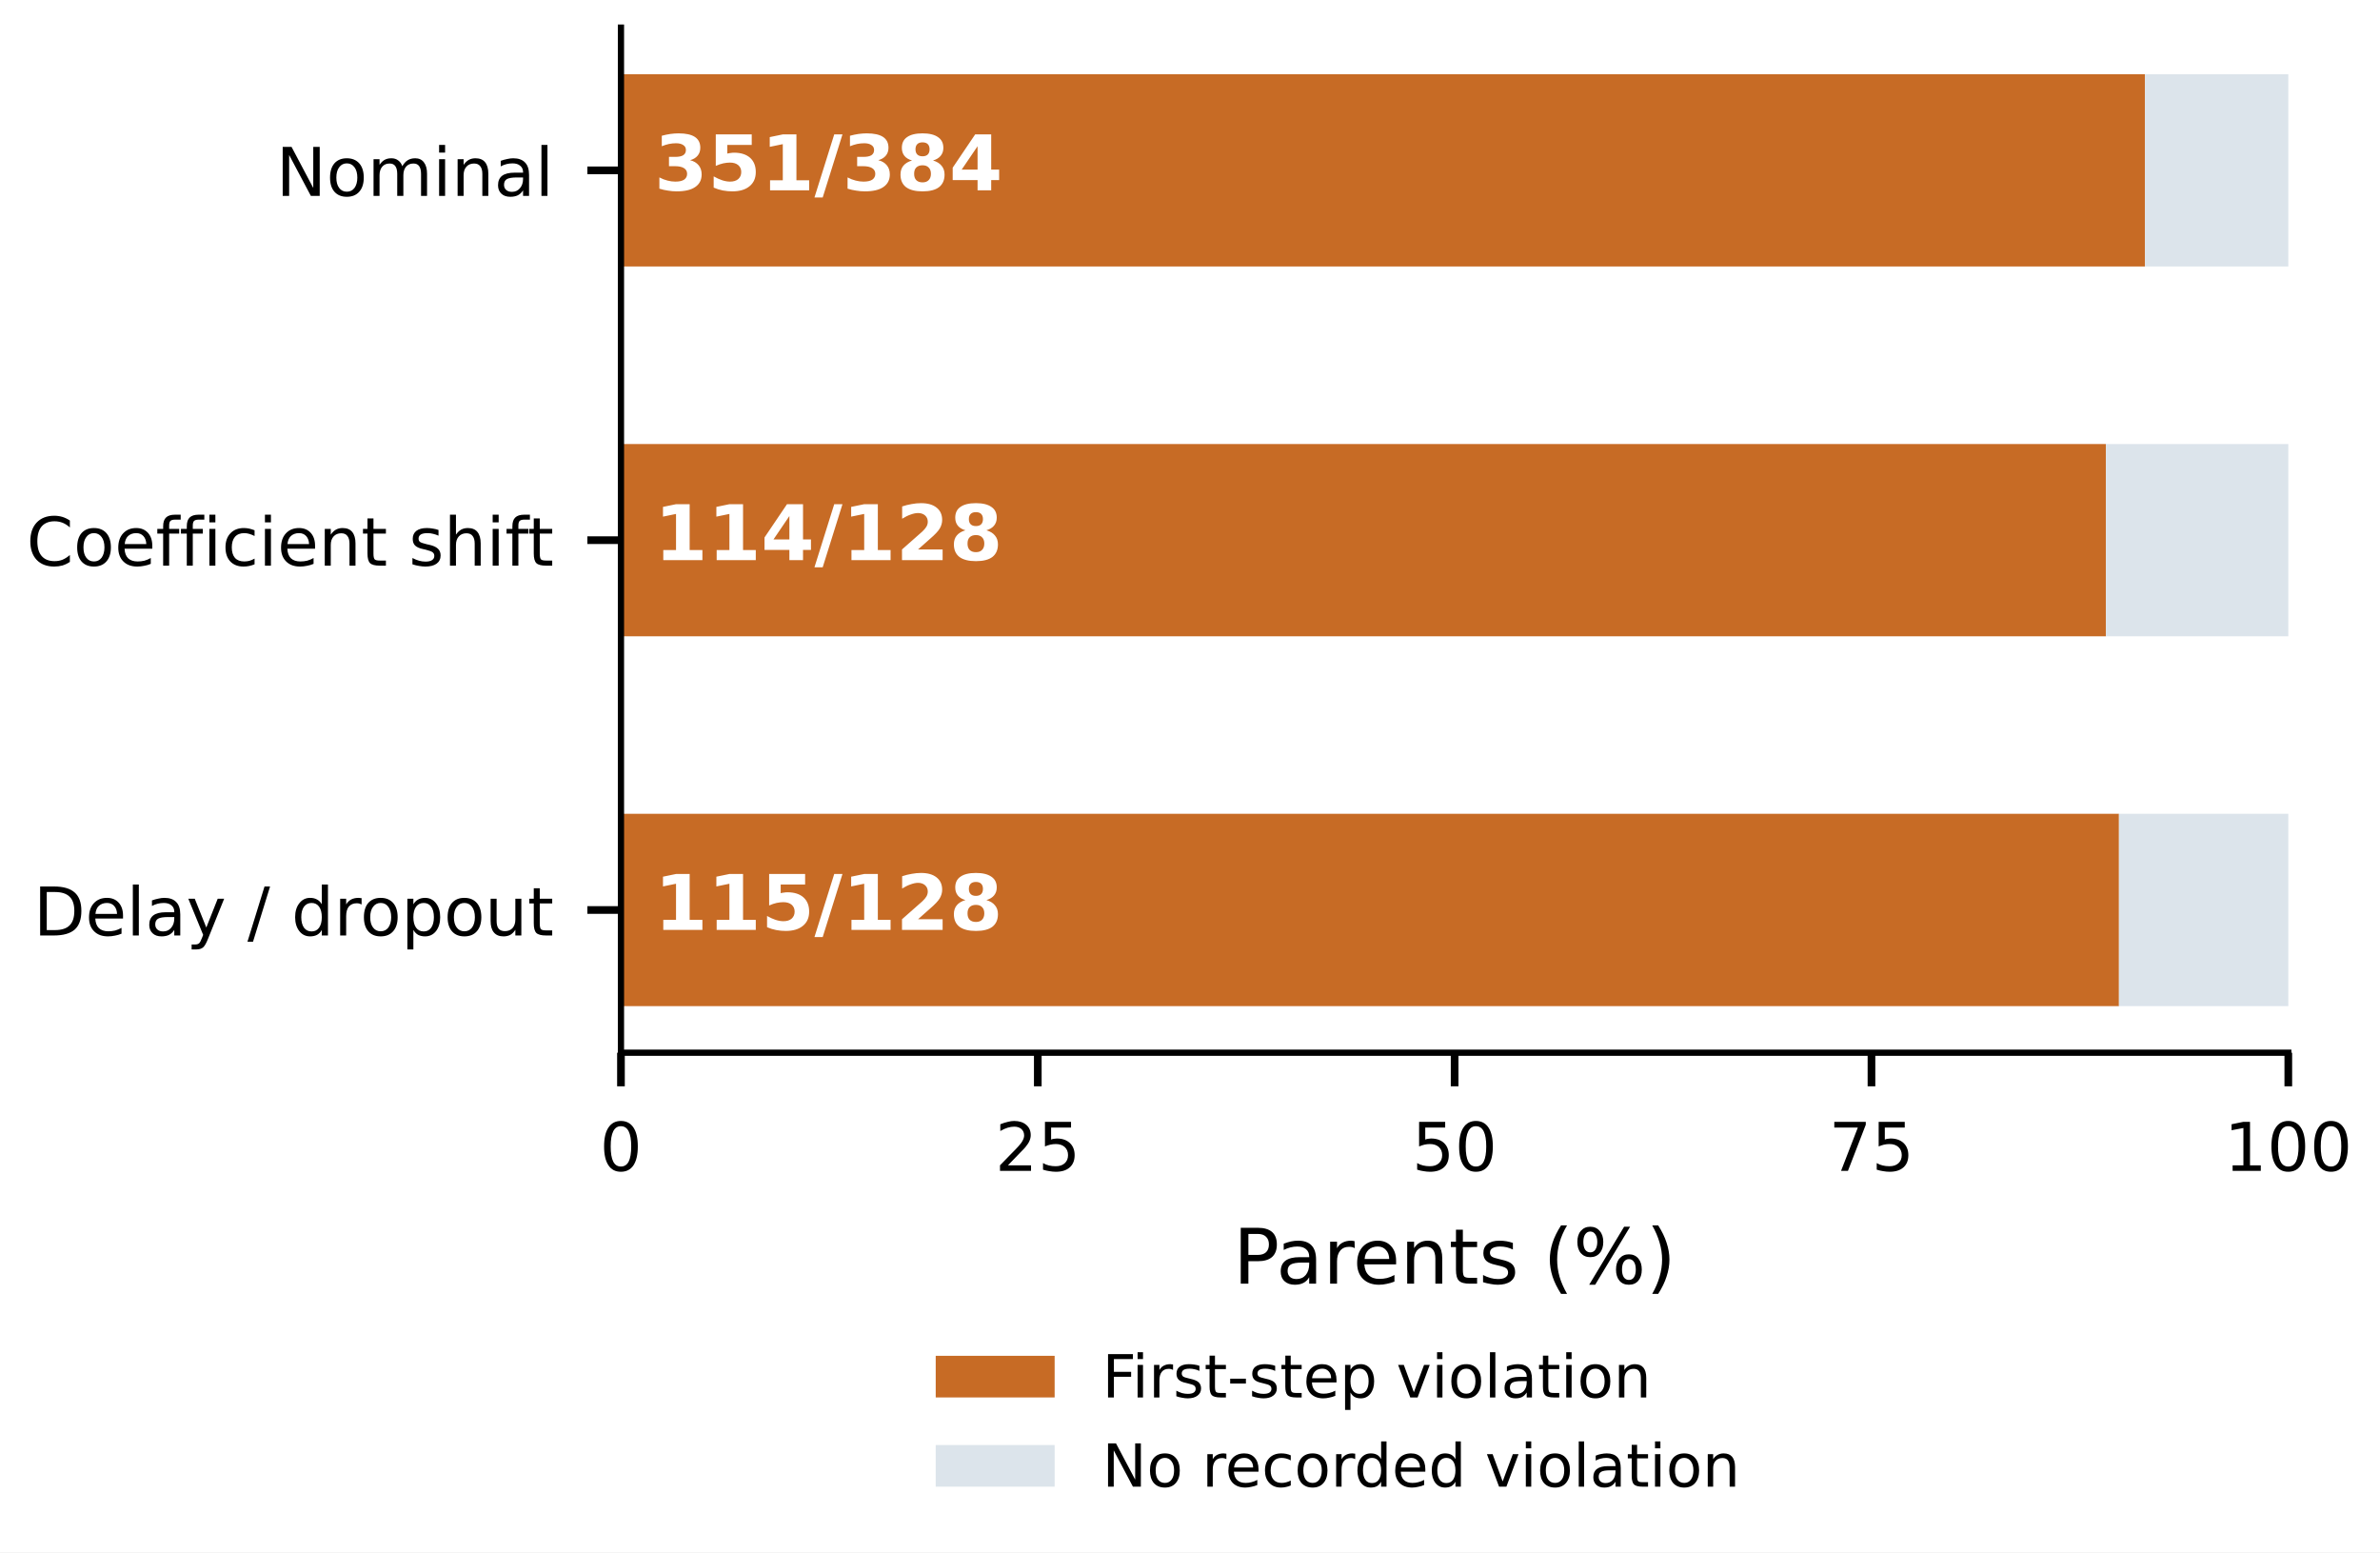
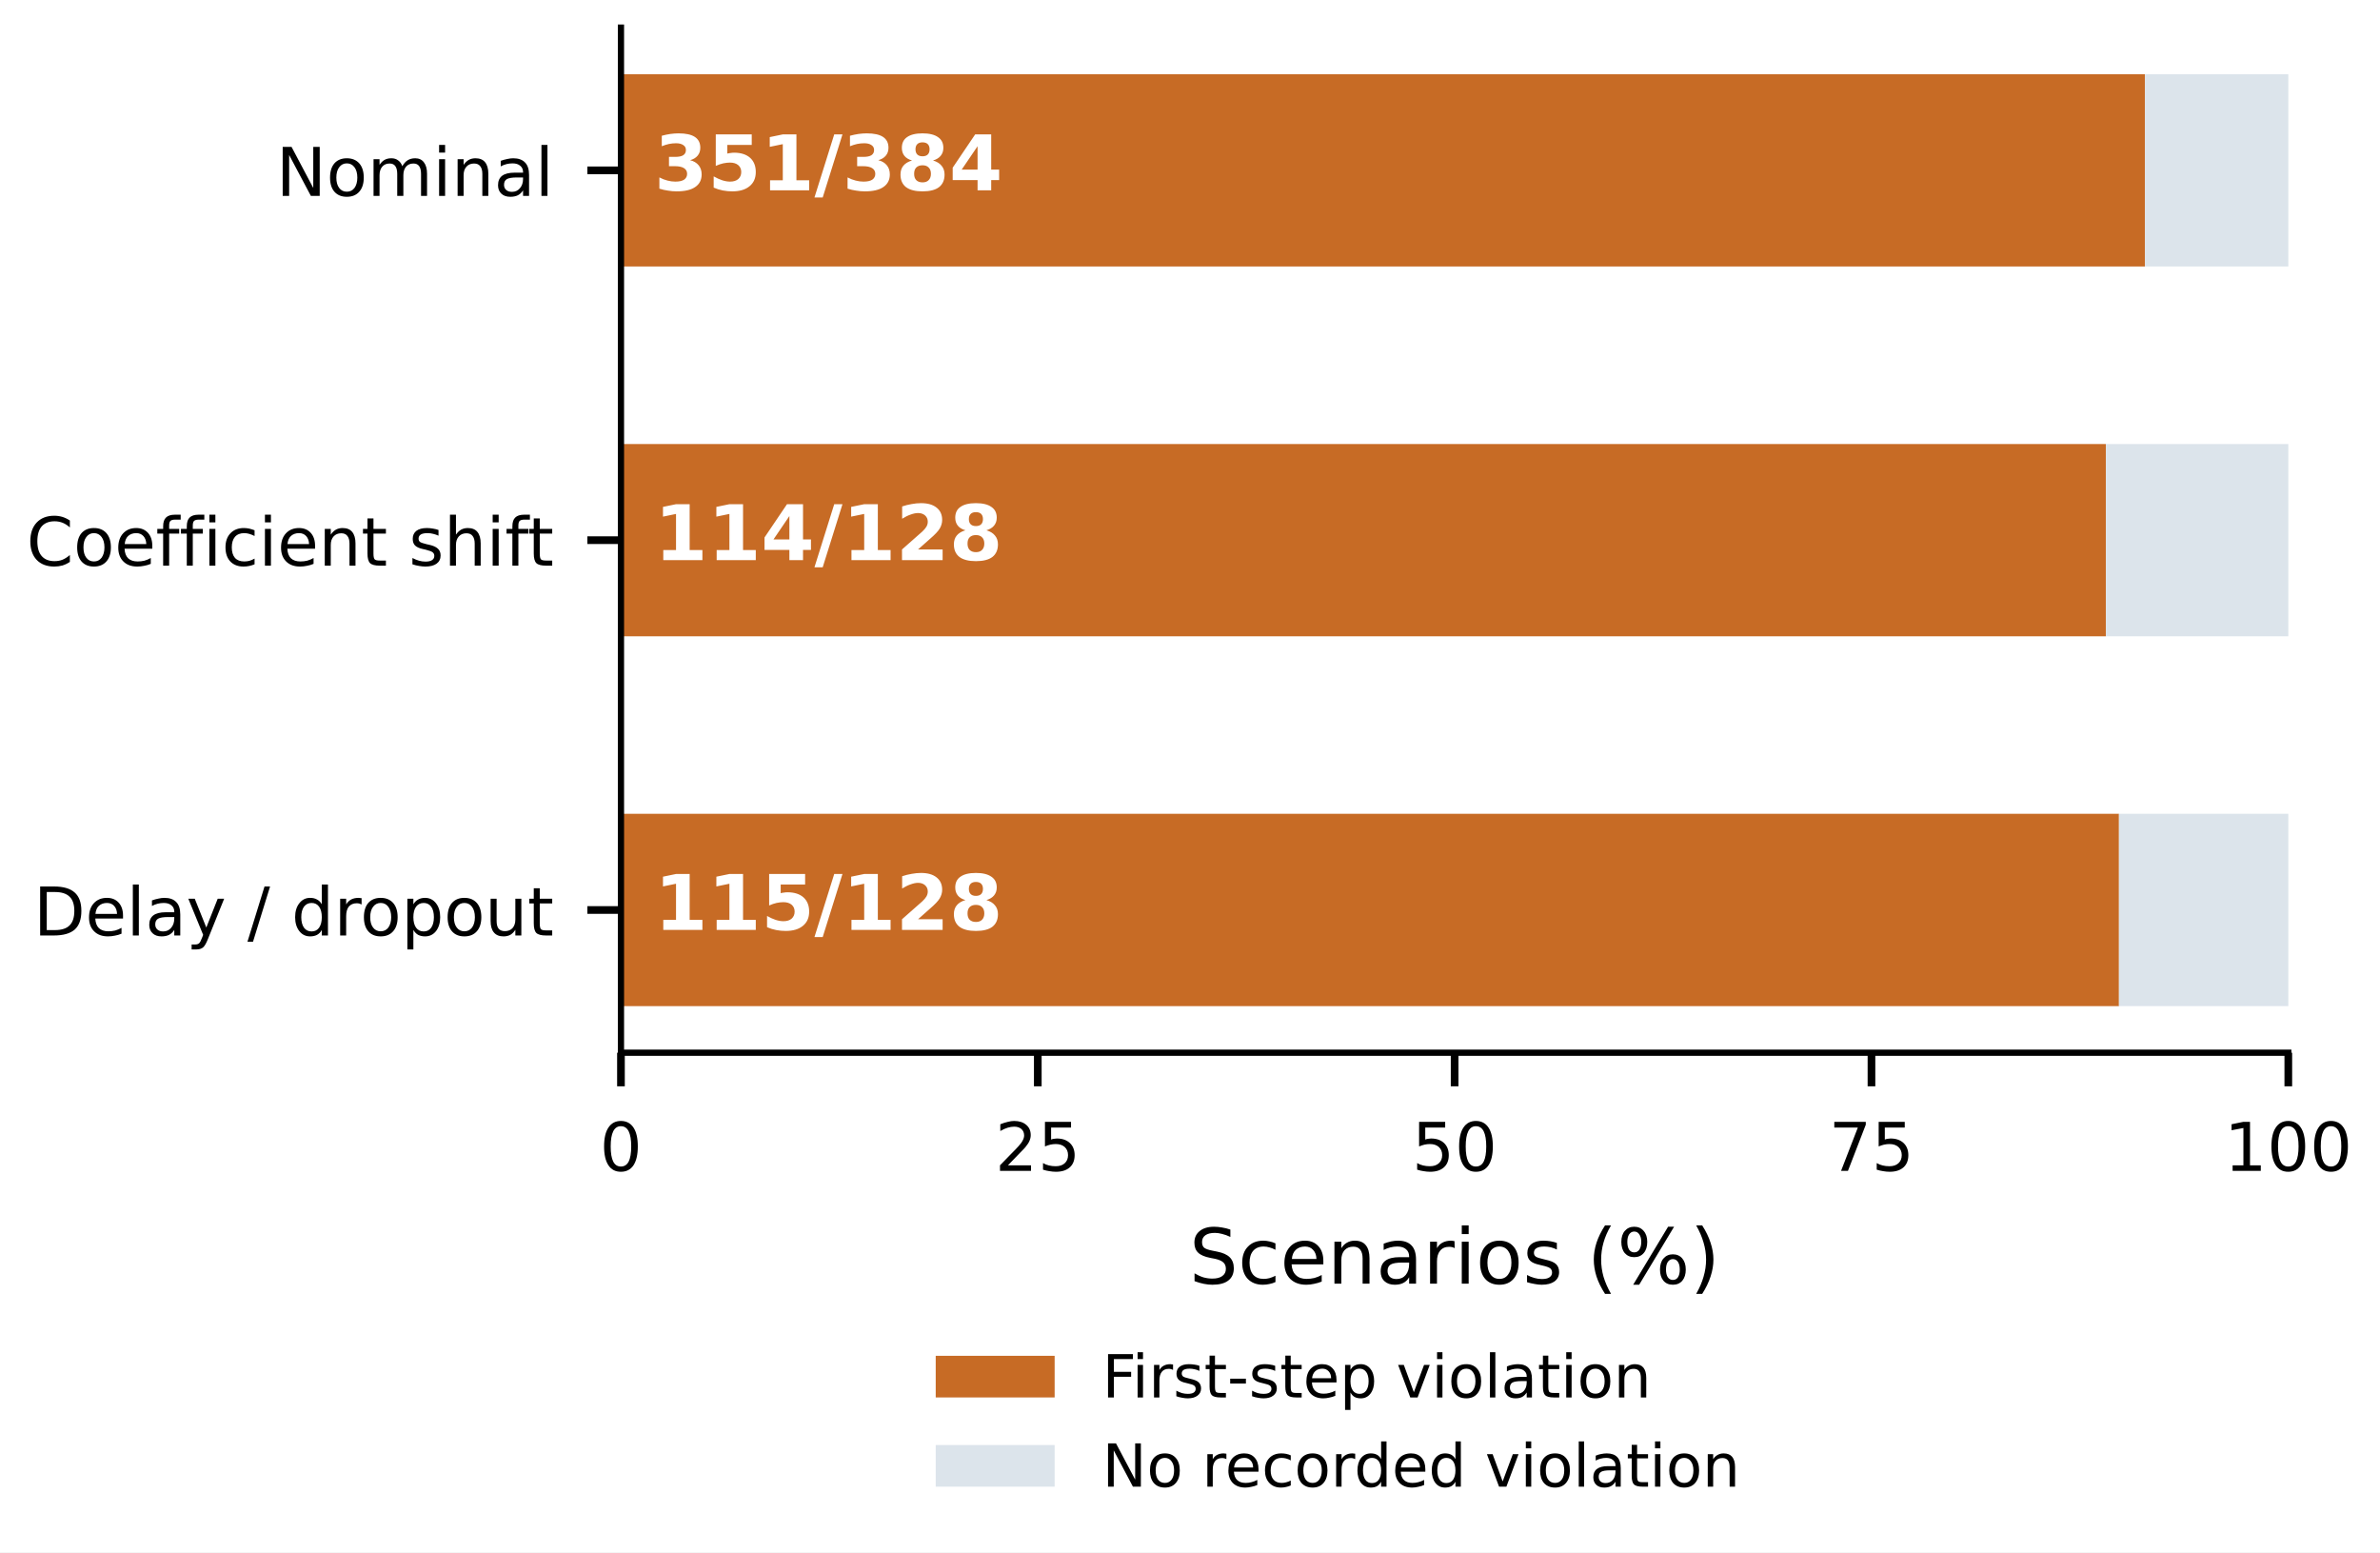
<svg xmlns="http://www.w3.org/2000/svg" xmlns:xlink="http://www.w3.org/1999/xlink" width="248.16pt" height="161.833pt" viewBox="0 0 248.16 161.833" version="1.1">
  <defs>
    <style type="text/css">*{stroke-linejoin: round; stroke-linecap: butt}</style>
  </defs>
  <g id="figure_1">
    <g id="patch_1">
      <path d="M 0 161.833  L 248.16 161.833  L 248.16 0  L 0 0  z " style="fill: #ffffff" />
    </g>
    <g id="axes_1">
      <g id="patch_2">
        <path d="M 64.746 109.745  L 238.599 109.745  L 238.599 2.88  L 64.746 2.88  z " style="fill: #ffffff" />
      </g>
      <g id="patch_3">
-         <path d="M 64.746 7.737  L 223.658 7.737  L 223.658 27.784  L 64.746 27.784  z " clip-path="url(#p305df9b80f)" style="fill: #c76b25" />
+         <path d="M 64.746 7.737  L 223.658 7.737  L 223.658 27.784  L 64.746 27.784  z " clip-path="url(#p831476f0c7)" style="fill: #c76b25" />
      </g>
      <g id="patch_4">
-         <path d="M 223.658 7.737  L 238.599 7.737  L 238.599 27.784  L 223.658 27.784  z " clip-path="url(#p305df9b80f)" style="fill: #dce4eb" />
+         <path d="M 223.658 7.737  L 238.599 7.737  L 238.599 27.784  L 223.658 27.784  z " clip-path="url(#p831476f0c7)" style="fill: #dce4eb" />
      </g>
      <g id="patch_5">
-         <path d="M 64.746 46.289  L 219.584 46.289  L 219.584 66.336  L 64.746 66.336  z " clip-path="url(#p305df9b80f)" style="fill: #c76b25" />
+         <path d="M 64.746 46.289  L 219.584 46.289  L 219.584 66.336  L 64.746 66.336  z " clip-path="url(#p831476f0c7)" style="fill: #c76b25" />
      </g>
      <g id="patch_6">
-         <path d="M 219.584 46.289  L 238.599 46.289  L 238.599 66.336  L 219.584 66.336  z " clip-path="url(#p305df9b80f)" style="fill: #dce4eb" />
+         <path d="M 219.584 46.289  L 238.599 46.289  L 238.599 66.336  L 219.584 66.336  z " clip-path="url(#p831476f0c7)" style="fill: #dce4eb" />
      </g>
      <g id="patch_7">
-         <path d="M 64.746 84.841  L 220.942 84.841  L 220.942 104.887  L 64.746 104.887  z " clip-path="url(#p305df9b80f)" style="fill: #c76b25" />
+         <path d="M 64.746 84.841  L 220.942 84.841  L 220.942 104.887  L 64.746 104.887  z " clip-path="url(#p831476f0c7)" style="fill: #c76b25" />
      </g>
      <g id="patch_8">
-         <path d="M 220.942 84.841  L 238.599 84.841  L 238.599 104.887  L 220.942 104.887  z " clip-path="url(#p305df9b80f)" style="fill: #dce4eb" />
+         <path d="M 220.942 84.841  L 238.599 84.841  L 238.599 104.887  L 220.942 104.887  z " clip-path="url(#p831476f0c7)" style="fill: #dce4eb" />
      </g>
      <g id="matplotlib.axis_1">
        <g id="xtick_1">
          <g id="line2d_1">
            <defs>
-               <path id="m3a6b66622f" d="M 0 0  L 0 3.5  " style="stroke: #000000; stroke-width: 0.8" />
+               <path id="m6efa0f1c6c" d="M 0 0  L 0 3.5  " style="stroke: #000000; stroke-width: 0.8" />
            </defs>
            <g>
-               <use xlink:href="#m3a6b66622f" x="64.746" y="109.745" style="stroke: #000000; stroke-width: 0.8" />
+               <use xlink:href="#m6efa0f1c6c" x="64.746" y="109.745" style="stroke: #000000; stroke-width: 0.8" />
            </g>
          </g>
          <g id="text_1">
            <text style="font-size: 7px; font-family: 'DejaVu Sans'; text-anchor: middle" x="64.746" y="122.063" transform="rotate(-0 64.74578 122.0632)">0</text>
          </g>
        </g>
        <g id="xtick_2">
          <g id="line2d_2">
            <g>
-               <use xlink:href="#m3a6b66622f" x="108.209" y="109.745" style="stroke: #000000; stroke-width: 0.8" />
+               <use xlink:href="#m6efa0f1c6c" x="108.209" y="109.745" style="stroke: #000000; stroke-width: 0.8" />
            </g>
          </g>
          <g id="text_2">
            <text style="font-size: 7px; font-family: 'DejaVu Sans'; text-anchor: middle" x="108.209" y="122.063" transform="rotate(-0 108.2091 122.0632)">25</text>
          </g>
        </g>
        <g id="xtick_3">
          <g id="line2d_3">
            <g>
-               <use xlink:href="#m3a6b66622f" x="151.672" y="109.745" style="stroke: #000000; stroke-width: 0.8" />
+               <use xlink:href="#m6efa0f1c6c" x="151.672" y="109.745" style="stroke: #000000; stroke-width: 0.8" />
            </g>
          </g>
          <g id="text_3">
            <text style="font-size: 7px; font-family: 'DejaVu Sans'; text-anchor: middle" x="151.672" y="122.063" transform="rotate(-0 151.6723 122.0632)">50</text>
          </g>
        </g>
        <g id="xtick_4">
          <g id="line2d_4">
            <g>
-               <use xlink:href="#m3a6b66622f" x="195.136" y="109.745" style="stroke: #000000; stroke-width: 0.8" />
+               <use xlink:href="#m6efa0f1c6c" x="195.136" y="109.745" style="stroke: #000000; stroke-width: 0.8" />
            </g>
          </g>
          <g id="text_4">
            <text style="font-size: 7px; font-family: 'DejaVu Sans'; text-anchor: middle" x="195.136" y="122.063" transform="rotate(-0 195.1356 122.0632)">75</text>
          </g>
        </g>
        <g id="xtick_5">
          <g id="line2d_5">
            <g>
-               <use xlink:href="#m3a6b66622f" x="238.599" y="109.745" style="stroke: #000000; stroke-width: 0.8" />
+               <use xlink:href="#m6efa0f1c6c" x="238.599" y="109.745" style="stroke: #000000; stroke-width: 0.8" />
            </g>
          </g>
          <g id="text_5">
            <text style="font-size: 7px; font-family: 'DejaVu Sans'; text-anchor: middle" x="238.599" y="122.063" transform="rotate(-0 238.5989 122.0632)">100</text>
          </g>
        </g>
        <g id="text_6">
-           <text style="font-size: 8px; font-family: 'DejaVu Sans'; text-anchor: middle" x="151.672" y="133.823" transform="rotate(-0 151.6723 133.823)">Parents (%)</text>
+           <text style="font-size: 8px; font-family: 'DejaVu Sans'; text-anchor: middle" x="151.672" y="133.824" transform="rotate(-0 151.6723 133.8236)">Scenarios (%)</text>
        </g>
      </g>
      <g id="matplotlib.axis_2">
        <g id="ytick_1">
          <g id="line2d_6">
            <defs>
-               <path id="m1ef9b7ffda" d="M 0 0  L -3.5 0  " style="stroke: #000000; stroke-width: 0.8" />
+               <path id="m46c197fcb2" d="M 0 0  L -3.5 0  " style="stroke: #000000; stroke-width: 0.8" />
            </defs>
            <g>
-               <use xlink:href="#m1ef9b7ffda" x="64.746" y="17.761" style="stroke: #000000; stroke-width: 0.8" />
+               <use xlink:href="#m46c197fcb2" x="64.746" y="17.761" style="stroke: #000000; stroke-width: 0.8" />
            </g>
          </g>
          <g id="text_7">
            <text style="font-size: 7px; font-family: 'DejaVu Sans'; text-anchor: end" x="57.746" y="20.42" transform="rotate(-0 57.74578 20.42034)">Nominal</text>
          </g>
        </g>
        <g id="ytick_2">
          <g id="line2d_7">
            <g>
-               <use xlink:href="#m1ef9b7ffda" x="64.746" y="56.312" style="stroke: #000000; stroke-width: 0.8" />
+               <use xlink:href="#m46c197fcb2" x="64.746" y="56.312" style="stroke: #000000; stroke-width: 0.8" />
            </g>
          </g>
          <g id="text_8">
            <text style="font-size: 7px; font-family: 'DejaVu Sans'; text-anchor: end" x="57.746" y="58.972" transform="rotate(-0 57.74578 58.97187)">Coefficient shift</text>
          </g>
        </g>
        <g id="ytick_3">
          <g id="line2d_8">
            <g>
-               <use xlink:href="#m1ef9b7ffda" x="64.746" y="94.864" style="stroke: #000000; stroke-width: 0.8" />
+               <use xlink:href="#m46c197fcb2" x="64.746" y="94.864" style="stroke: #000000; stroke-width: 0.8" />
            </g>
          </g>
          <g id="text_9">
            <text style="font-size: 7px; font-family: 'DejaVu Sans'; text-anchor: end" x="57.746" y="97.523" transform="rotate(-0 57.74578 97.52339)">Delay / dropout</text>
          </g>
        </g>
      </g>
      <g id="patch_9">
        <path d="M 64.746 109.745  L 64.746 2.88  " style="fill: none; stroke: #000000; stroke-width: 0.65; stroke-linejoin: miter; stroke-linecap: square" />
      </g>
      <g id="patch_10">
        <path d="M 64.746 109.745  L 238.599 109.745  " style="fill: none; stroke: #000000; stroke-width: 0.65; stroke-linejoin: miter; stroke-linecap: square" />
      </g>
      <g id="text_10">
        <text style="font-weight: 700; font-size: 8px; font-family: 'DejaVu Sans'; text-anchor: start; fill: #ffffff" x="68.223" y="19.839" transform="rotate(-0 68.22284 19.83901)">351/384</text>
      </g>
      <g id="text_11">
        <text style="font-weight: 700; font-size: 8px; font-family: 'DejaVu Sans'; text-anchor: start; fill: #ffffff" x="68.223" y="58.391" transform="rotate(-0 68.22284 58.39054)">114/128</text>
      </g>
      <g id="text_12">
        <text style="font-weight: 700; font-size: 8px; font-family: 'DejaVu Sans'; text-anchor: start; fill: #ffffff" x="68.223" y="96.942" transform="rotate(-0 68.22284 96.94206)">115/128</text>
      </g>
      <g id="legend_1">
        <g id="patch_11">
          <path d="M 97.566 145.683  L 109.966 145.683  L 109.966 141.343  L 97.566 141.343  z " style="fill: #c76b25" />
        </g>
        <g id="text_13">
          <text style="font-size: 6.2px; font-family: 'DejaVu Sans'; text-anchor: start" x="114.926" y="145.683" transform="rotate(-0 114.9259 145.6834)">First-step violation</text>
        </g>
        <g id="patch_12">
          <path d="M 97.566 154.984  L 109.966 154.984  L 109.966 150.644  L 97.566 150.644  z " style="fill: #dce4eb" />
        </g>
        <g id="text_14">
          <text style="font-size: 6.2px; font-family: 'DejaVu Sans'; text-anchor: start" x="114.926" y="154.984" transform="rotate(-0 114.9259 154.9839)">No recorded violation</text>
        </g>
      </g>
    </g>
  </g>
  <defs>
-     <clipPath id="p305df9b80f">
+     <clipPath id="p831476f0c7">
      <rect x="64.746" y="2.88" width="173.853" height="106.865" />
    </clipPath>
  </defs>
</svg>
